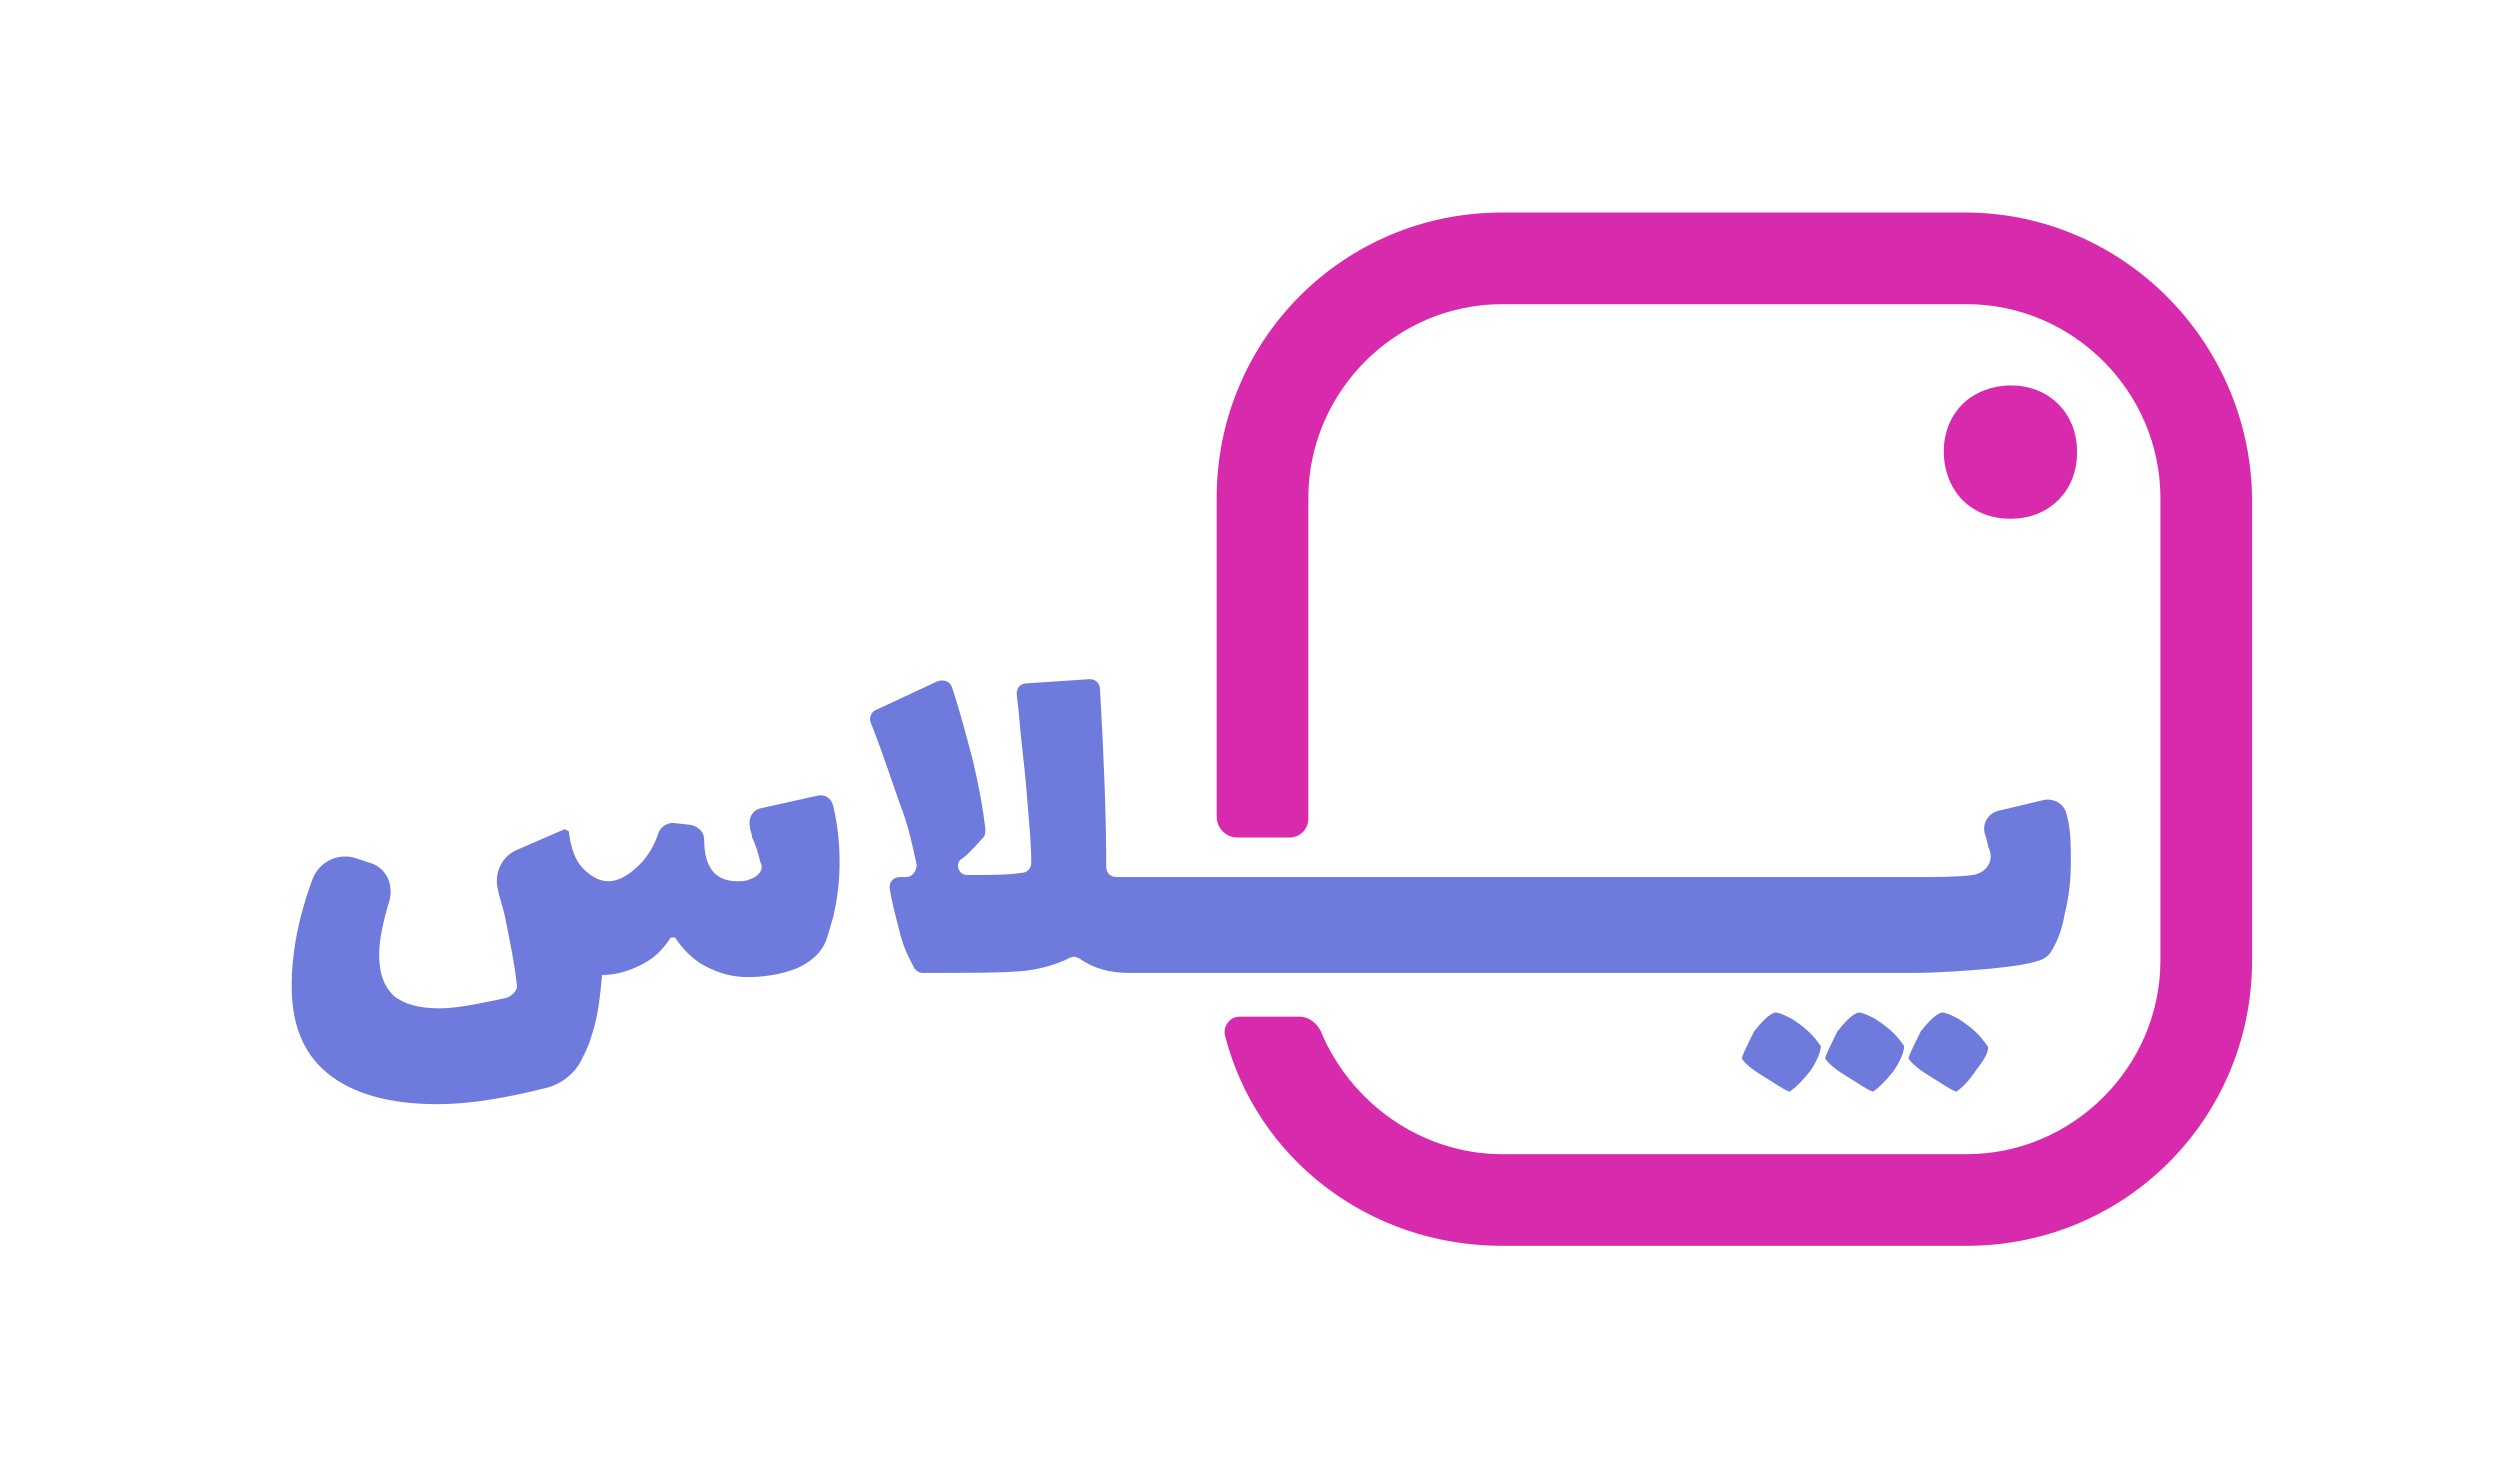
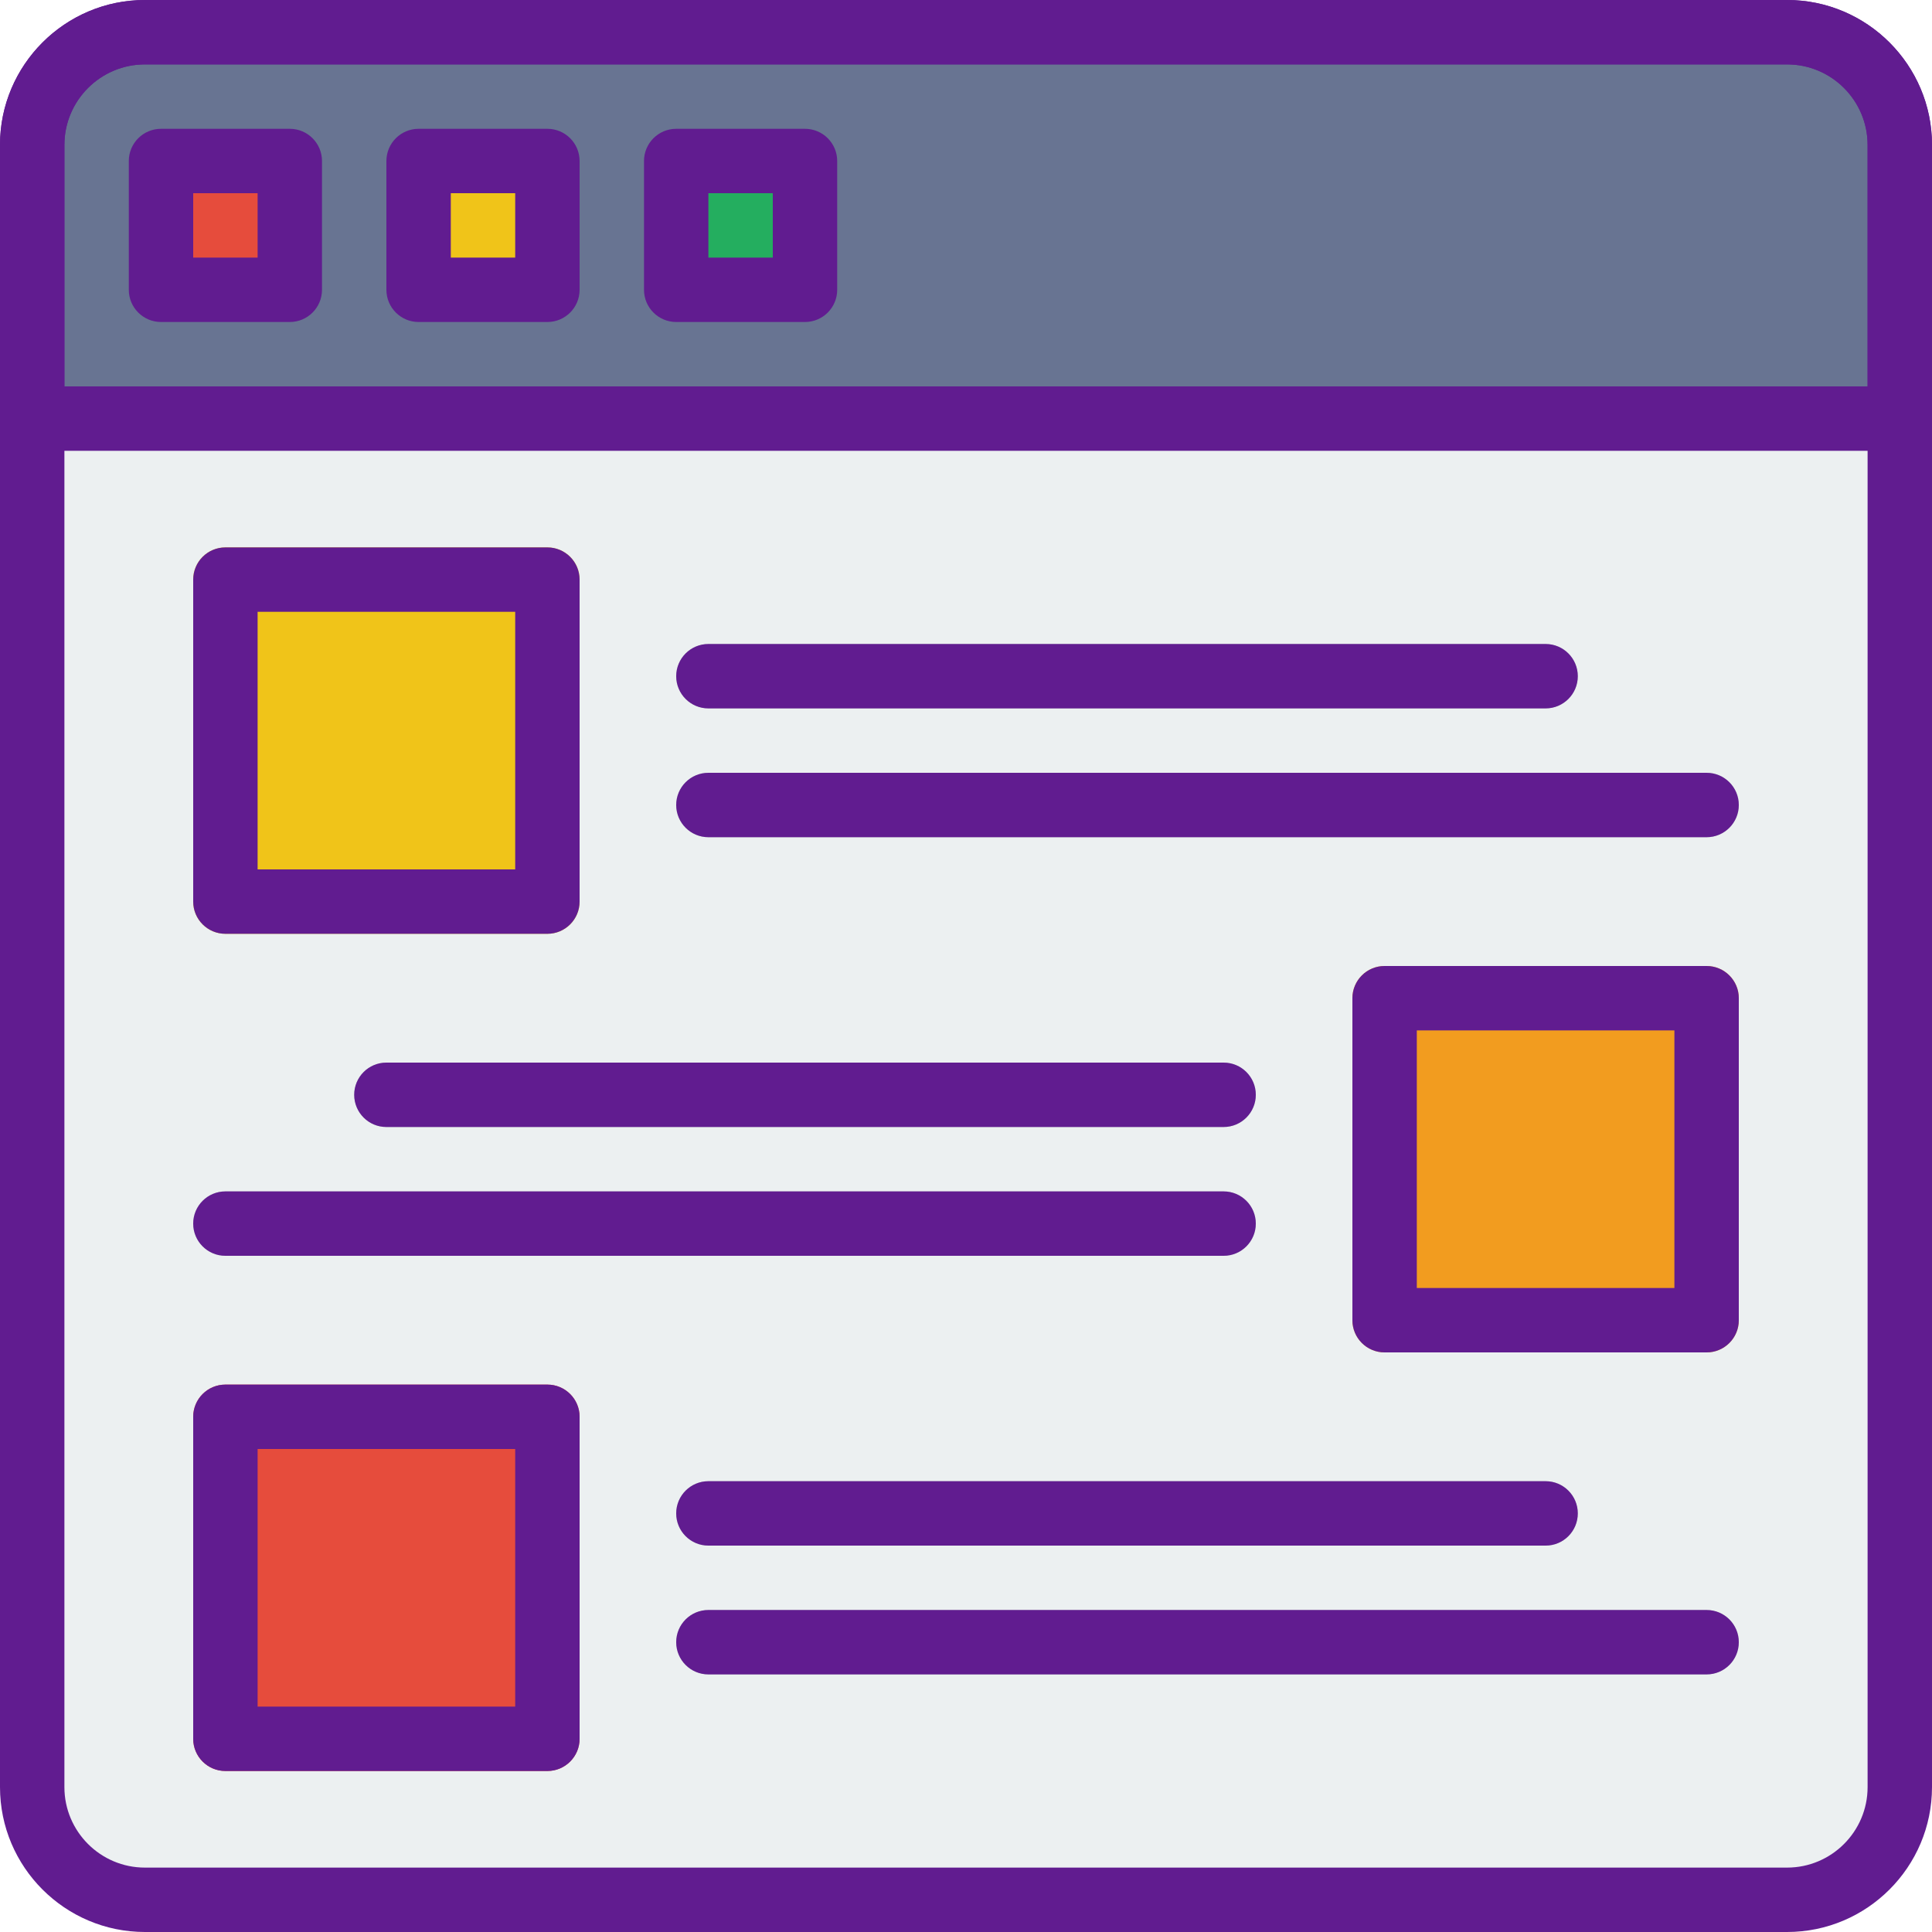
- <svg xmlns="http://www.w3.org/2000/svg" version="1.0" id="Capa_1" x="0px" y="0px" viewBox="0 0 120 70" style="enable-background:new 0 0 120 70;" xml:space="preserve">
-   <style type="text/css">
- 	.st0{fill:#6E7BDD;}
- 	.st1{fill-rule:evenodd;clip-rule:evenodd;fill:#6E7BDD;}
- 	.st2{fill:#D82AAD;}
- </style>
-   <path class="st0" d="M40.3,41.4c0,0.9-0.1,1.7-0.3,2.6c-0.1,0.3-0.2,0.7-0.3,1c-0.2,0.7-0.8,1.2-1.5,1.5c-0.8,0.3-1.6,0.4-2.3,0.4  c-0.8,0-1.4-0.2-2-0.5c-0.6-0.3-1.1-0.8-1.5-1.4h-0.2c-0.4,0.6-0.8,1-1.4,1.3c-0.6,0.3-1.2,0.5-1.9,0.5h0c-0.1,1.1-0.2,2-0.5,2.9  c-0.1,0.4-0.3,0.8-0.5,1.2c-0.3,0.6-0.9,1.1-1.6,1.3c-2,0.5-3.7,0.8-5.3,0.8c-2.3,0-4.1-0.5-5.3-1.5c-1.2-1-1.7-2.4-1.7-4.2  c0-1.5,0.3-3.2,1-5.1c0.3-0.8,1.2-1.3,2.1-1l0.6,0.2c0.8,0.2,1.2,1,1,1.8c-0.3,1-0.5,1.9-0.5,2.6c0,0.9,0.2,1.5,0.7,2  c0.5,0.4,1.2,0.6,2.2,0.6c0.8,0,1.8-0.2,3.2-0.5c0.3-0.1,0.6-0.4,0.5-0.7c-0.1-0.9-0.3-1.9-0.5-2.9c-0.1-0.6-0.3-1.1-0.4-1.6  c-0.2-0.8,0.2-1.6,0.9-1.9l2.3-1l0.2,0.1c0.1,0.8,0.3,1.4,0.7,1.8c0.4,0.4,0.8,0.6,1.2,0.6c0.5,0,1-0.3,1.5-0.8  c0.4-0.4,0.7-0.9,0.9-1.5c0.1-0.3,0.4-0.5,0.7-0.5l0.9,0.1c0.3,0.1,0.6,0.3,0.6,0.7v0c0,1.3,0.5,2,1.6,2c0.2,0,0.4,0,0.6-0.1  c0.4-0.1,0.7-0.5,0.5-0.8c-0.1-0.4-0.2-0.8-0.4-1.2C36.1,40,36,39.9,36,39.7c-0.1-0.4,0.1-0.8,0.5-0.9l2.7-0.6  c0.4-0.1,0.7,0.1,0.8,0.5C40.2,39.6,40.3,40.4,40.3,41.4z" />
-   <path class="st1" d="M99.1,43.9c-0.1,0.6-0.3,1.2-0.6,1.7c-0.1,0.2-0.3,0.4-0.6,0.5c-0.6,0.2-1.4,0.3-2.4,0.4  c-1.2,0.1-2.4,0.2-3.8,0.2h-4.7h-4.7h0h-4.7H73h0h-4.7h-4.7h0h-4.7h-4.7c0,0,0,0,0,0c-0.9,0-1.7-0.2-2.4-0.7c-0.2-0.1-0.3-0.1-0.5,0  c-0.6,0.3-1.3,0.5-2.1,0.6c-1,0.1-2.6,0.1-4.9,0.1c-0.2,0-0.3-0.1-0.4-0.2c-0.2-0.4-0.5-0.9-0.7-1.7c-0.2-0.8-0.4-1.5-0.5-2.2  c0-0.3,0.2-0.5,0.5-0.5h0.3c0.3,0,0.5-0.3,0.5-0.6c-0.2-0.9-0.4-1.9-0.8-2.9c-0.4-1.1-0.8-2.4-1.4-3.9c-0.1-0.2,0-0.5,0.2-0.6l3-1.4  c0.3-0.1,0.6,0,0.7,0.3c0.4,1.2,0.7,2.4,1,3.5c0.3,1.3,0.5,2.4,0.6,3.3c0,0.1,0,0.3-0.1,0.4c-0.3,0.3-0.6,0.7-1,1  C45.8,41.4,46,42,46.4,42c1.1,0,2,0,2.6-0.1c0.3,0,0.5-0.2,0.5-0.5c0-0.9-0.1-1.9-0.2-3.1c-0.1-1.4-0.3-2.8-0.4-4.1l-0.1-0.9  c0-0.3,0.2-0.5,0.5-0.5l3-0.2c0.3,0,0.5,0.2,0.5,0.5c0.2,3.4,0.3,6.3,0.3,8.5c0,0,0,0,0,0c0,0.3,0.2,0.5,0.5,0.5h0.5h0h4.7h4.7h0  h4.7H73h0h4.7h4.7h0h4.7h4.7c1.2,0,2.1,0,2.9-0.1c0.6-0.1,1-0.6,0.8-1.2c-0.1-0.2-0.1-0.4-0.2-0.7c-0.2-0.5,0.1-1.1,0.7-1.2l2.1-0.5  c0.5-0.1,1,0.2,1.1,0.7c0.2,0.7,0.2,1.5,0.2,2.3C99.4,42.3,99.3,43.1,99.1,43.9z" />
-   <path class="st1" d="M94.9,51.3c-0.4,0.6-0.7,0.9-1,1.1c-0.3-0.1-0.7-0.4-1.2-0.7c-0.5-0.3-0.9-0.6-1.1-0.9c0.1-0.3,0.3-0.7,0.6-1.3  c0.4-0.5,0.7-0.8,1-0.9c0.2,0,0.4,0.1,0.8,0.3c0.3,0.2,0.6,0.4,0.9,0.7c0.3,0.3,0.4,0.5,0.5,0.6C95.5,50.4,95.3,50.8,94.9,51.3z   M89.9,52.4c-0.3-0.1-0.7-0.4-1.2-0.7c-0.5-0.3-0.9-0.6-1.1-0.9c0.1-0.3,0.3-0.7,0.6-1.3c0.4-0.5,0.7-0.8,1-0.9  c0.2,0,0.4,0.1,0.8,0.3c0.3,0.2,0.6,0.4,0.9,0.7c0.3,0.3,0.4,0.5,0.5,0.6c0,0.2-0.1,0.6-0.5,1.2C90.5,51.9,90.2,52.2,89.9,52.4z   M85.9,52.4c-0.3-0.1-0.7-0.4-1.2-0.7c-0.5-0.3-0.9-0.6-1.1-0.9c0.1-0.3,0.3-0.7,0.6-1.3c0.4-0.5,0.7-0.8,1-0.9  c0.2,0,0.4,0.1,0.8,0.3c0.3,0.2,0.6,0.4,0.9,0.7c0.3,0.3,0.4,0.5,0.5,0.6c0,0.2-0.1,0.6-0.5,1.2C86.5,51.9,86.2,52.2,85.9,52.4z" />
-   <path class="st2" d="M94.3,10.2H72.1c-7.6,0-13.7,6.1-13.7,13.7v15.3c0,0.5,0.4,1,1,1h2.5c0.5,0,0.9-0.4,0.9-0.9l0-15.4  c0-5.1,4.2-9.3,9.3-9.3h22.3c5.1,0,9.3,4.2,9.3,9.3v22.2h0c0,5.1-4.2,9.3-9.3,9.3H72.1c-3.9,0-7.3-2.5-8.7-5.9  c-0.2-0.4-0.6-0.7-1-0.7c-0.8,0-2.1,0-2.9,0c-0.5,0-0.8,0.5-0.7,0.9c1.5,5.9,6.9,10.1,13.3,10.1h22.3c7.6,0,13.7-6.1,13.7-13.7V23.9  C108,16.4,101.9,10.2,94.3,10.2z" />
-   <path class="st2" d="M96.5,18.5c-0.8,0-1.7,0.3-2.3,0.9c-0.6,0.6-0.9,1.4-0.9,2.3c0,0.8,0.3,1.7,0.9,2.3c0.6,0.6,1.4,0.9,2.3,0.9  c0.9,0,1.7-0.3,2.3-0.9c0.6-0.6,0.9-1.4,0.9-2.3c0-0.9-0.3-1.7-0.9-2.3C98.2,18.8,97.4,18.5,96.5,18.5z" />
+ <svg xmlns="http://www.w3.org/2000/svg" version="1.1" id="Capa_1" x="0px" y="0px" viewBox="0 0 512 512" style="enable-background:new 0 0 512 512;" xml:space="preserve">
+   <path style="fill:#ECF0F1;" d="M475.733,503.467H36.267c-15.317,0-27.733-12.416-27.733-27.733v-364.8h494.933v364.8  C503.467,491.051,491.051,503.467,475.733,503.467z" />
+   <path style="fill:#687492;" d="M503.467,110.933H8.533V36.267c0-15.317,12.416-27.733,27.733-27.733h439.467  c15.317,0,27.733,12.416,27.733,27.733V110.933z" />
+   <rect x="42.667" y="42.667" style="fill:#E64C3C;" width="34.133" height="34.133" />
+   <rect x="110.933" y="42.667" style="fill:#F0C419;" width="34.133" height="34.133" />
+   <rect x="179.2" y="42.667" style="fill:#24AE5F;" width="34.133" height="34.133" />
+   <path style="fill:#F29C1F;" d="M452.267,358.4h-85.333c-4.71,0-8.533-3.823-8.533-8.533v-85.333c0-4.71,3.823-8.533,8.533-8.533  h85.333c4.71,0,8.533,3.823,8.533,8.533v85.333C460.8,354.577,456.977,358.4,452.267,358.4z" />
+   <g>
+     <path style="fill:#BDC3C7;" d="M324.267,298.667H102.4c-4.71,0-8.533-3.823-8.533-8.533c0-4.71,3.823-8.533,8.533-8.533h221.867   c4.71,0,8.533,3.823,8.533,8.533C332.8,294.844,328.977,298.667,324.267,298.667z" />
+     <path style="fill:#BDC3C7;" d="M324.267,332.8H59.733c-4.71,0-8.533-3.823-8.533-8.533s3.823-8.533,8.533-8.533h264.533   c4.71,0,8.533,3.823,8.533,8.533S328.977,332.8,324.267,332.8z" />
+   </g>
+   <path style="fill:#F0C419;" d="M145.067,247.467H59.733c-4.71,0-8.533-3.823-8.533-8.533V153.6c0-4.71,3.823-8.533,8.533-8.533  h85.333c4.71,0,8.533,3.823,8.533,8.533v85.333C153.6,243.644,149.777,247.467,145.067,247.467z" />
+   <g>
+     <path style="fill:#BDC3C7;" d="M409.6,187.733H187.733c-4.71,0-8.533-3.823-8.533-8.533s3.823-8.533,8.533-8.533H409.6   c4.71,0,8.533,3.823,8.533,8.533S414.31,187.733,409.6,187.733z" />
+     <path style="fill:#BDC3C7;" d="M452.267,221.867H187.733c-4.71,0-8.533-3.823-8.533-8.533s3.823-8.533,8.533-8.533h264.533   c4.71,0,8.533,3.823,8.533,8.533S456.977,221.867,452.267,221.867z" />
+   </g>
+   <path style="fill:#E64C3C;" d="M145.067,469.333H59.733c-4.71,0-8.533-3.823-8.533-8.533v-85.333c0-4.71,3.823-8.533,8.533-8.533  h85.333c4.71,0,8.533,3.823,8.533,8.533V460.8C153.6,465.51,149.777,469.333,145.067,469.333z" />
+   <g>
+     <path style="fill:#BDC3C7;" d="M409.6,409.6H187.733c-4.71,0-8.533-3.823-8.533-8.533s3.823-8.533,8.533-8.533H409.6   c4.71,0,8.533,3.823,8.533,8.533S414.31,409.6,409.6,409.6z" />
+     <path style="fill:#BDC3C7;" d="M452.267,443.733H187.733c-4.71,0-8.533-3.823-8.533-8.533s3.823-8.533,8.533-8.533h264.533   c4.71,0,8.533,3.823,8.533,8.533S456.977,443.733,452.267,443.733z" />
+   </g>
+   <g>
+     <path style="fill:#611C90;" d="M473.6,512H38.4C17.229,512,0,494.771,0,473.6V38.4C0,17.229,17.229,0,38.4,0h435.2   C494.771,0,512,17.229,512,38.4v435.2C512,494.771,494.771,512,473.6,512z M38.4,17.067c-11.759,0-21.333,9.574-21.333,21.333   v435.2c0,11.767,9.574,21.333,21.333,21.333h435.2c11.767,0,21.333-9.566,21.333-21.333V38.4c0-11.759-9.566-21.333-21.333-21.333   H38.4z" />
+     <path style="fill:#611C90;" d="M76.8,85.333H42.667c-4.71,0-8.533-3.823-8.533-8.533V42.667c0-4.71,3.823-8.533,8.533-8.533H76.8   c4.71,0,8.533,3.823,8.533,8.533V76.8C85.333,81.51,81.51,85.333,76.8,85.333z M51.2,68.267h17.067V51.2H51.2V68.267z" />
+     <path style="fill:#611C90;" d="M145.067,85.333h-34.133c-4.71,0-8.533-3.823-8.533-8.533V42.667c0-4.71,3.823-8.533,8.533-8.533   h34.133c4.71,0,8.533,3.823,8.533,8.533V76.8C153.6,81.51,149.777,85.333,145.067,85.333z M119.467,68.267h17.067V51.2h-17.067   V68.267z" />
+     <path style="fill:#611C90;" d="M213.333,85.333H179.2c-4.71,0-8.533-3.823-8.533-8.533V42.667c0-4.71,3.823-8.533,8.533-8.533   h34.133c4.71,0,8.533,3.823,8.533,8.533V76.8C221.867,81.51,218.044,85.333,213.333,85.333z M187.733,68.267H204.8V51.2h-17.067   V68.267z" />
+     <path style="fill:#611C90;" d="M503.467,119.467H8.533c-4.71,0-8.533-3.823-8.533-8.533V38.4C0,17.229,17.229,0,38.4,0h435.2   C494.771,0,512,17.229,512,38.4v72.533C512,115.644,508.186,119.467,503.467,119.467z M17.067,102.4h477.867v-64   c0-11.759-9.566-21.333-21.333-21.333H38.4c-11.759,0-21.333,9.574-21.333,21.333V102.4z" />
+     <path style="fill:#611C90;" d="M452.267,358.4h-85.333c-4.719,0-8.533-3.814-8.533-8.533v-85.333c0-4.71,3.814-8.533,8.533-8.533   h85.333c4.719,0,8.533,3.823,8.533,8.533v85.333C460.8,354.586,456.986,358.4,452.267,358.4z M375.467,341.333h68.267v-68.267   h-68.267V341.333z" />
+     <path style="fill:#611C90;" d="M324.267,298.667H102.4c-4.71,0-8.533-3.814-8.533-8.533c0-4.719,3.823-8.533,8.533-8.533h221.867   c4.719,0,8.533,3.814,8.533,8.533C332.8,294.852,328.986,298.667,324.267,298.667z" />
+     <path style="fill:#611C90;" d="M324.267,332.8H59.733c-4.71,0-8.533-3.814-8.533-8.533c0-4.719,3.823-8.533,8.533-8.533h264.533   c4.719,0,8.533,3.814,8.533,8.533C332.8,328.986,328.986,332.8,324.267,332.8z" />
+     <path style="fill:#611C90;" d="M145.067,247.467H59.733c-4.71,0-8.533-3.823-8.533-8.533V153.6c0-4.71,3.823-8.533,8.533-8.533   h85.333c4.71,0,8.533,3.823,8.533,8.533v85.333C153.6,243.644,149.777,247.467,145.067,247.467z M68.267,230.4h68.267v-68.267   H68.267V230.4z" />
+     <path style="fill:#611C90;" d="M409.6,187.733H187.733c-4.71,0-8.533-3.823-8.533-8.533s3.823-8.533,8.533-8.533H409.6   c4.719,0,8.533,3.823,8.533,8.533S414.319,187.733,409.6,187.733z" />
+     <path style="fill:#611C90;" d="M452.267,221.867H187.733c-4.71,0-8.533-3.823-8.533-8.533s3.823-8.533,8.533-8.533h264.533   c4.719,0,8.533,3.823,8.533,8.533S456.986,221.867,452.267,221.867z" />
+     <path style="fill:#611C90;" d="M145.067,469.333H59.733c-4.71,0-8.533-3.814-8.533-8.533v-85.333c0-4.719,3.823-8.533,8.533-8.533   h85.333c4.71,0,8.533,3.814,8.533,8.533V460.8C153.6,465.519,149.777,469.333,145.067,469.333z M68.267,452.267h68.267V384H68.267   V452.267z" />
+     <path style="fill:#611C90;" d="M409.6,409.6H187.733c-4.71,0-8.533-3.814-8.533-8.533c0-4.719,3.823-8.533,8.533-8.533H409.6   c4.719,0,8.533,3.814,8.533,8.533C418.133,405.786,414.319,409.6,409.6,409.6z" />
+     <path style="fill:#611C90;" d="M452.267,443.733H187.733c-4.71,0-8.533-3.814-8.533-8.533c0-4.719,3.823-8.533,8.533-8.533h264.533   c4.719,0,8.533,3.814,8.533,8.533C460.8,439.919,456.986,443.733,452.267,443.733z" />
+   </g>
+   <g>
+ </g>
+   <g>
+ </g>
+   <g>
+ </g>
+   <g>
+ </g>
+   <g>
+ </g>
+   <g>
+ </g>
+   <g>
+ </g>
+   <g>
+ </g>
+   <g>
+ </g>
+   <g>
+ </g>
+   <g>
+ </g>
+   <g>
+ </g>
+   <g>
+ </g>
+   <g>
+ </g>
+   <g>
+ </g>
</svg>
